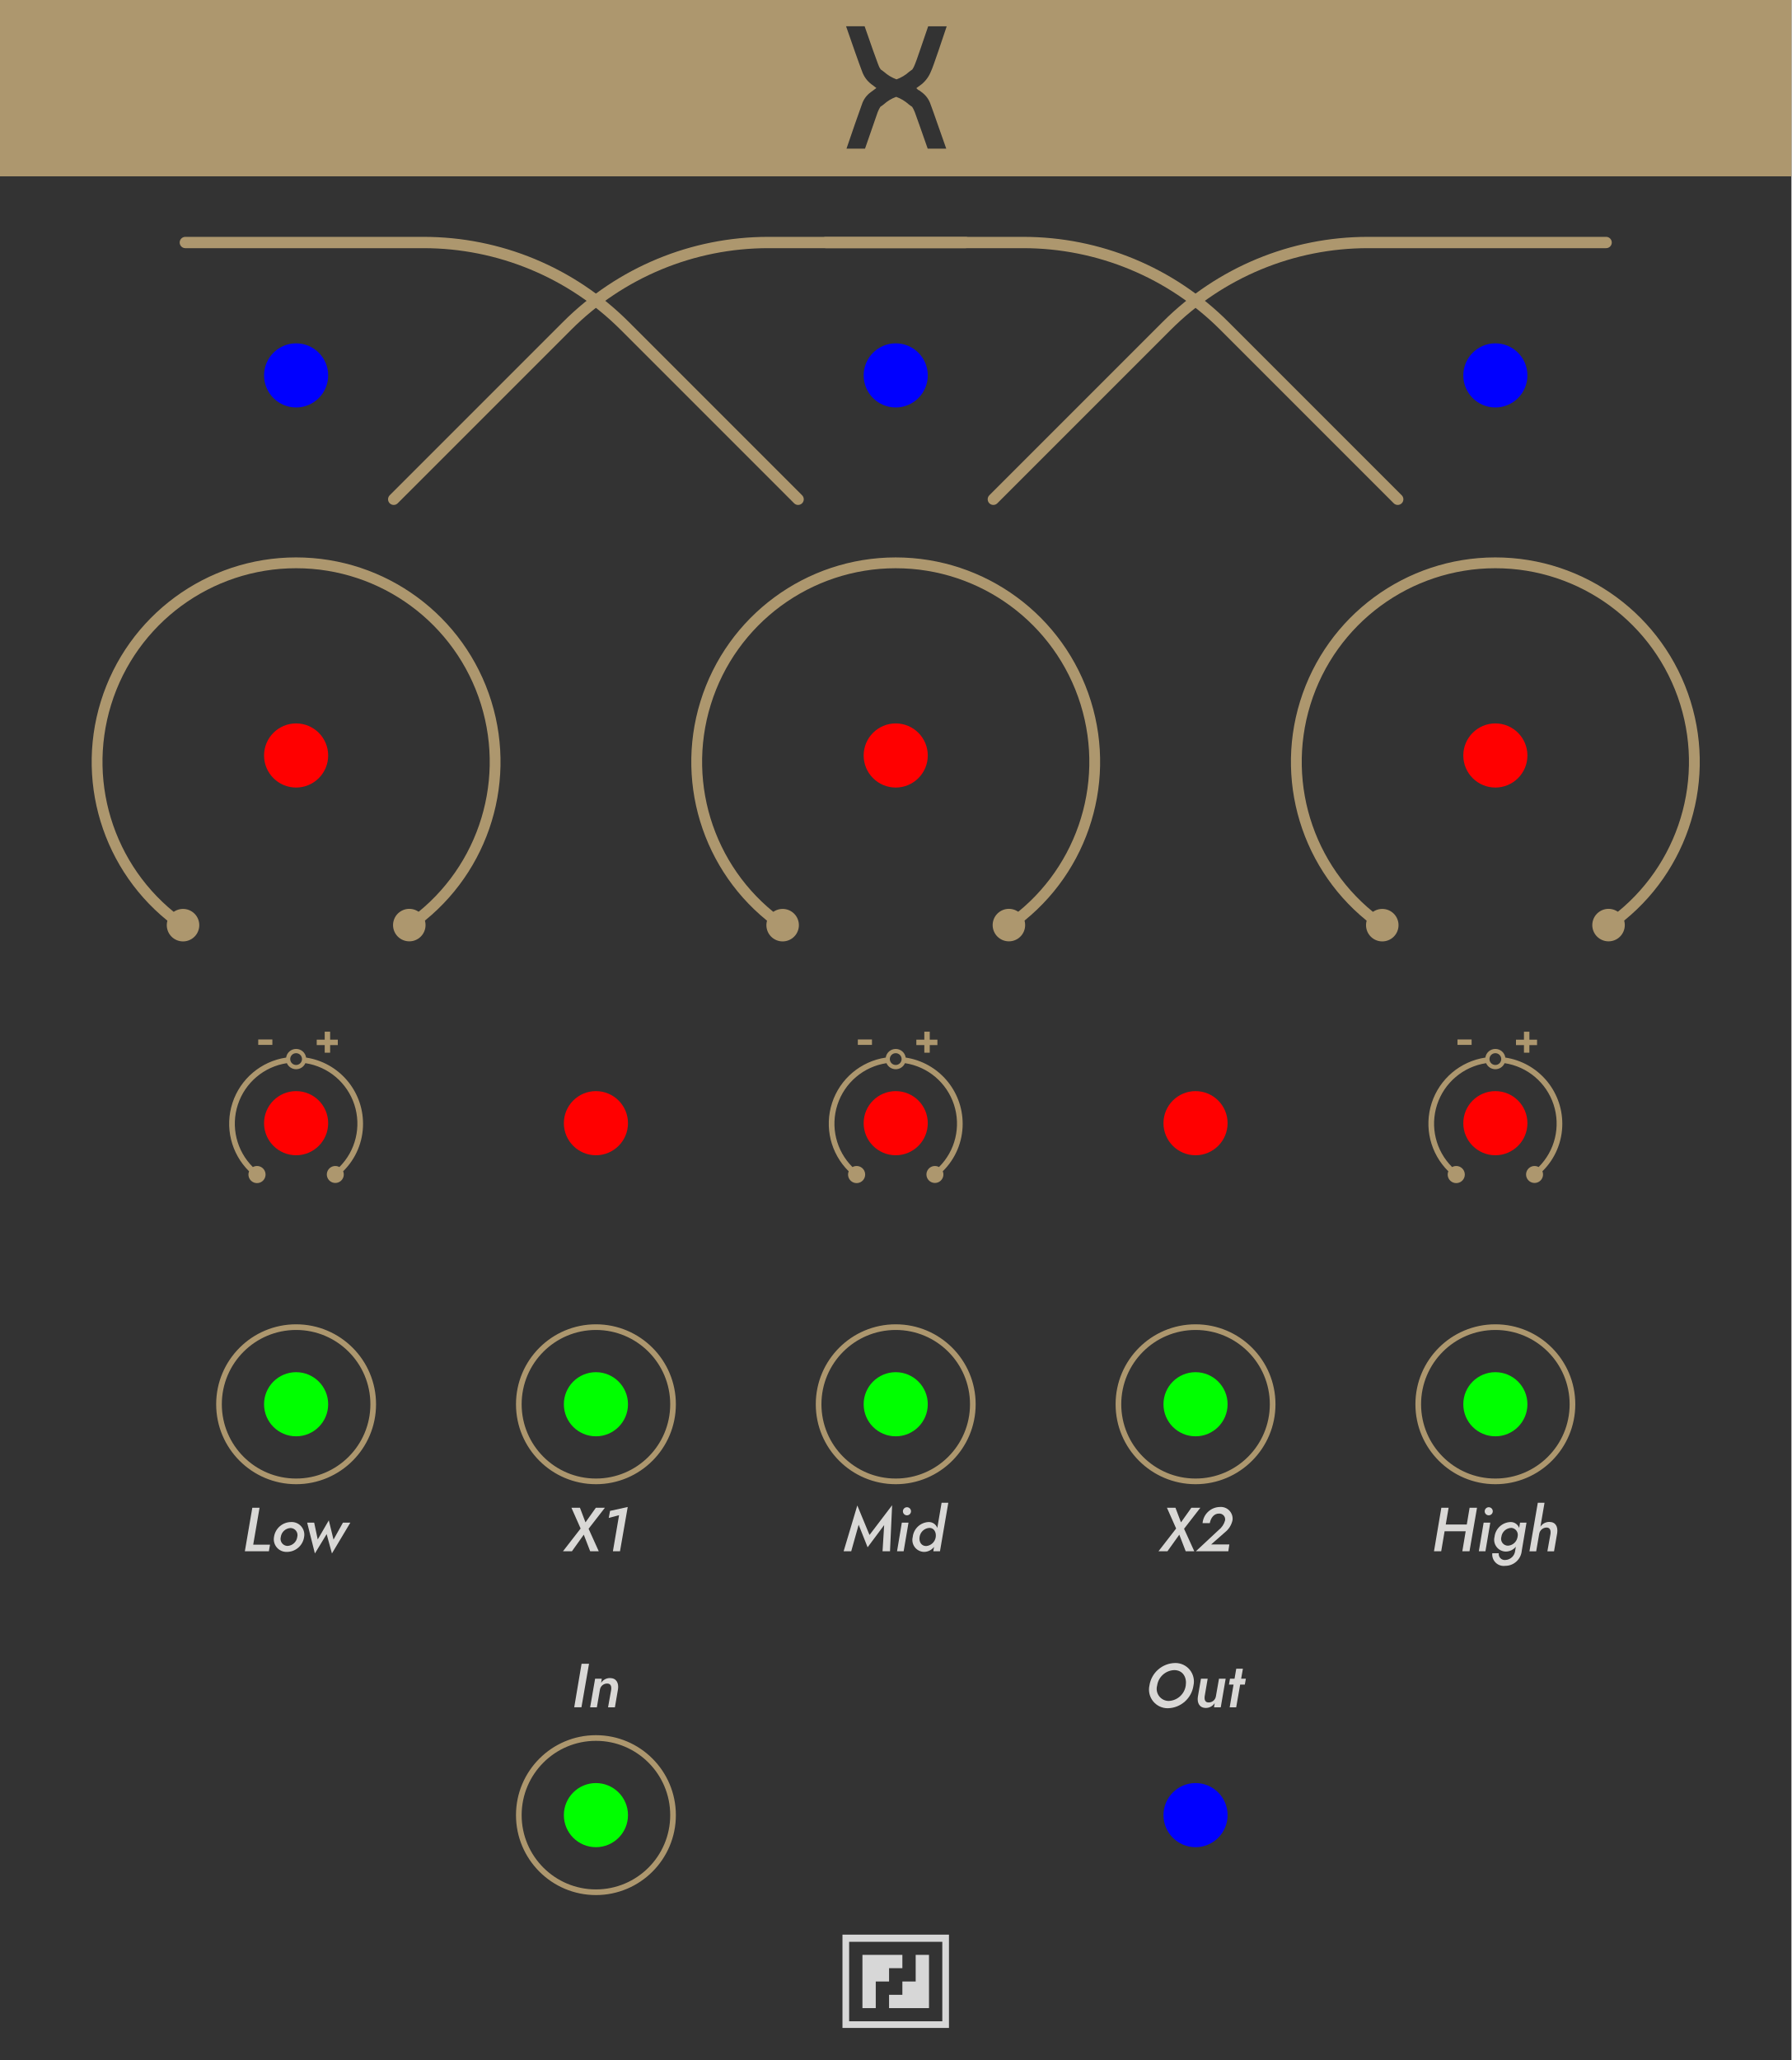
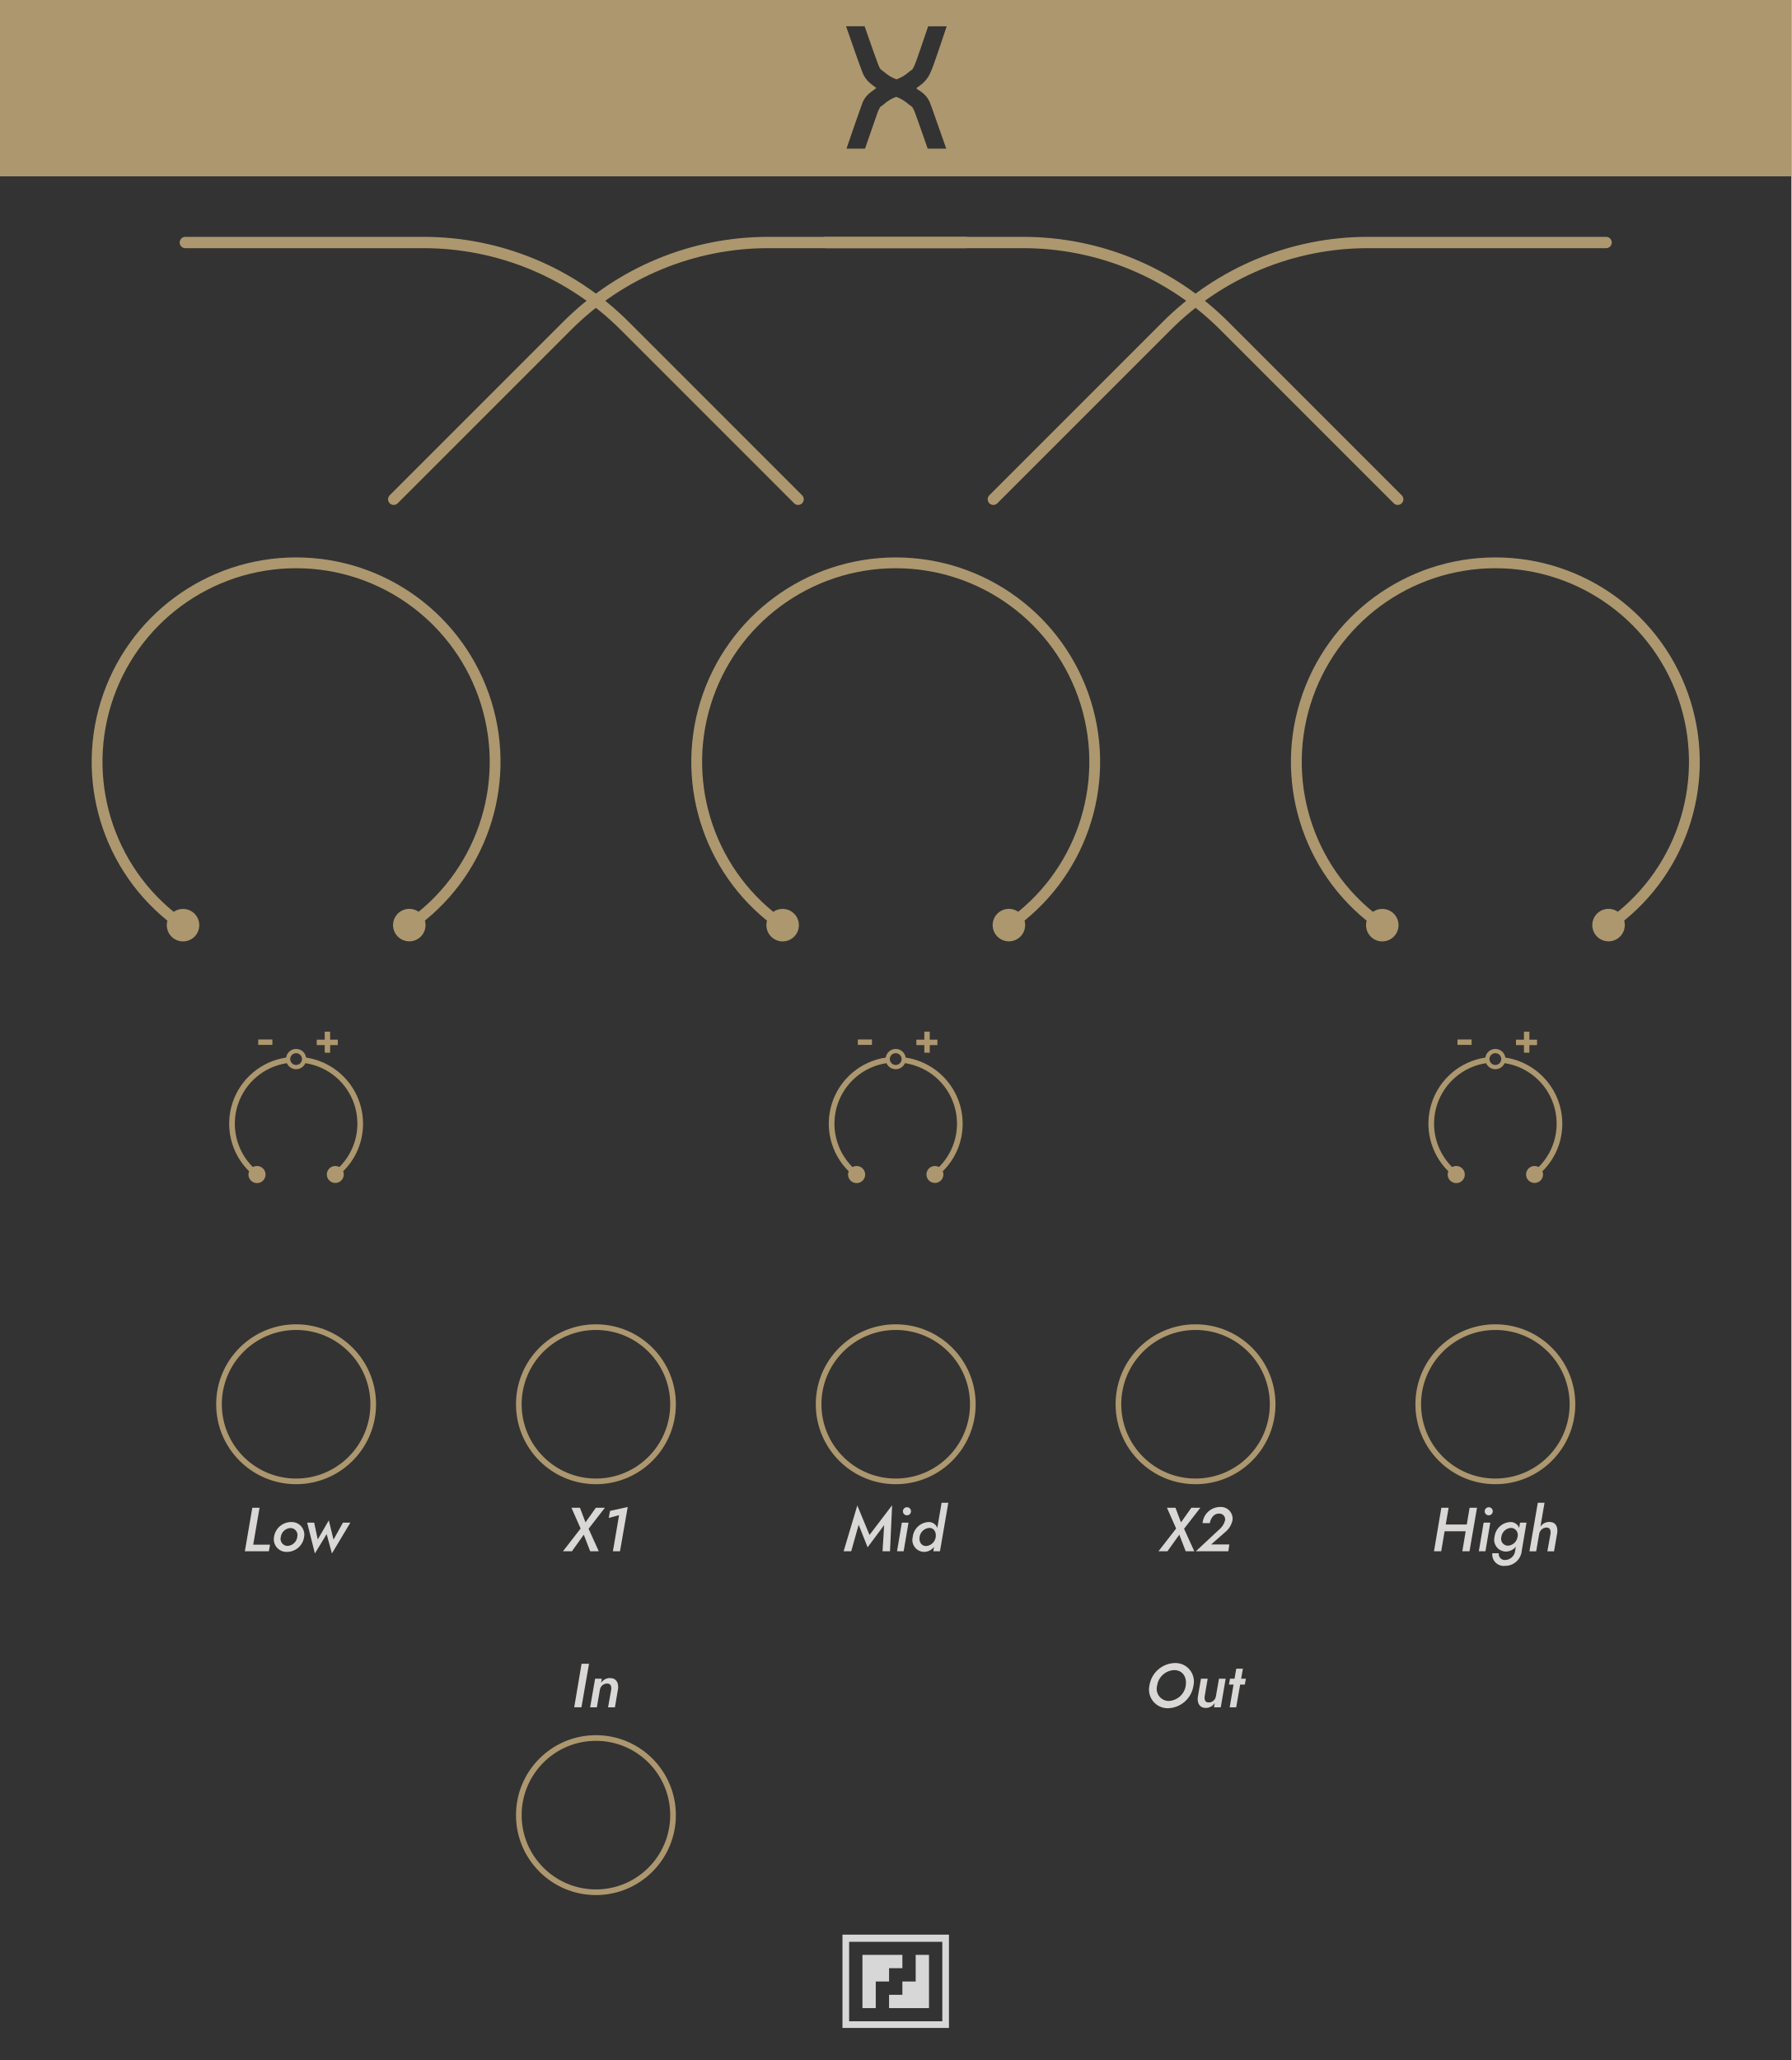
<svg xmlns="http://www.w3.org/2000/svg" id="svg1008" version="1.1" viewBox="0 0 111.76 128.5" height="128.5mm" width="111.76mm">
  <defs id="defs1012" />
  <g style="display:inline" id="layer2">
    <rect id="164b6a83-29bf-4a55-89d4-ee6710ea95ce" data-name="BG" width="111.76" height="128.5" style="fill:#333333;stroke-width:0.353" x="0" y="0" />
    <rect id="9f119d68-65e8-47be-9a91-73df1861ea31" data-name="Header" width="111.76" height="11" style="fill:#ad976e;stroke-width:0.353" x="0" y="0" />
    <g transform="scale(0.3527778)" id="8c4afc31-f2d2-4e27-b448-ec8942af88c0" data-name="Logo">
      <g id="g843">
        <polygon points="157.223,348.016 159.577,348.016 159.577,345.662 157.223,345.662 154.869,345.662 152.515,345.662 152.515,348.016 152.515,350.37 152.515,352.724 152.515,355.078 154.869,355.078 154.869,352.724 154.869,350.37 157.223,350.37 " style="fill:#d7d7d7" id="polygon837" />
        <polygon points="161.931,350.37 159.577,350.37 159.577,352.724 157.223,352.724 157.223,355.078 159.577,355.078 161.931,355.078 164.285,355.078 164.285,352.724 164.285,350.37 164.285,348.016 164.285,345.662 161.931,345.662 161.931,348.016 " style="fill:#d7d7d7" id="polygon839" />
        <polygon points="167.817,357.406 167.817,342.085 166.639,342.085 150.161,342.085 150.161,343.353 166.639,343.353 166.639,357.406 150.161,357.406 150.161,342.085 148.983,342.085 148.983,358.583 150.161,358.583 167.817,358.583 " style="fill:#d7d7d7" id="polygon841" />
      </g>
    </g>
    <path d="m 53.94,1.639 c 0.338,0.992 0.779,2.213 0.839,2.364 l 0.01,0.025 a 1.018,1.018 0 0 0 0.154,0.303 c 0.055,0.035 0.119,0.084 0.204,0.149 a 2.399,2.399 0 0 0 0.784,0.471 2.397,2.397 0 0 0 0.784,-0.471 c 0.085,-0.065 0.149,-0.114 0.204,-0.149 A 1.472,1.472 0 0 0 57.072,4.027 l 0.009,-0.02 c 0.074,-0.149 0.482,-1.38 0.824,-2.367 h 1.156 c -0.218,0.653 -0.853,2.558 -0.973,2.793 l -0.01,0.02 a 1.965,1.965 0 0 1 -0.571,0.794 l -0.134,0.099 -0.208,0.154 c 0.199,0.199 0.129,0.094 0.194,0.144 l 0.129,0.099 a 1.519,1.519 0 0 1 0.576,0.794 l 0.01,0.025 c 0.094,0.233 0.719,2.05 0.958,2.71 H 57.875 C 57.538,8.299 57.121,7.133 57.066,6.984 l -0.01,-0.02 A 1.777,1.777 0 0 0 56.903,6.661 2.152,2.152 0 0 1 56.695,6.512 2.399,2.399 0 0 0 55.91,6.041 2.301,2.301 0 0 0 55.131,6.512 2.196,2.196 0 0 1 54.923,6.661 1.77,1.77 0 0 0 54.769,6.964 l -0.01,0.02 c -0.054,0.149 -0.456,1.316 -0.794,2.288 h -1.156 c 0.238,-0.709 0.853,-2.481 0.943,-2.71 l 0.01,-0.025 a 1.506,1.506 0 0 1 0.571,-0.794 c 0.025,-0.015 0.079,-0.06 0.134,-0.099 L 54.674,5.49 C 54.61,5.435 54.545,5.401 54.486,5.346 L 54.352,5.247 A 1.707,1.707 0 0 1 53.781,4.453 l -0.01,-0.025 C 53.672,4.185 53.002,2.289 52.783,1.639 Z" style="fill:#333333;stroke-width:0.353" id="path846" />
    <g transform="scale(0.3527778)" id="ebecec49-cc8b-4566-ada0-8f215b387479" data-name="Text">
      <g id="g852">
        <path d="m 104.164,294.187 -1.342,7.7 h -1.276 l 1.3,-7.7 z" style="fill:#d9d8d6" id="path848" />
        <path d="m 107.376,297.686 a 1.283,1.283 0 0 0 -1.287,1.088 l -0.539,3.114 h -1.189 l 0.88,-5.061 h 1.178 l -0.121,0.748 a 1.833,1.833 0 0 1 1.562,-0.858 c 1.154,0 1.584,0.881 1.43,1.959 l -0.55,3.212 h -1.21 l 0.55,-3.08 c 0.077,-0.594 -0.044,-1.122 -0.704,-1.122 z" style="fill:#d9d8d6" id="path850" />
      </g>
      <g id="g860">
        <path d="m 207.8,294.055 a 3.268,3.268 0 0 1 3.255,3.982 4.682,4.682 0 0 1 -4.532,4.016 3.3,3.3 0 0 1 -3.257,-4.016 4.681,4.681 0 0 1 4.534,-3.982 z m -1.145,6.711 a 3.177,3.177 0 0 0 3.036,-2.729 c 0.22,-1.408 -0.483,-2.717 -2.024,-2.728 a 3.175,3.175 0 0 0 -3.036,2.728 2.139,2.139 0 0 0 2.027,2.729 z" style="fill:#d9d8d6" id="path854" />
        <path d="m 213.72,301.03 a 1.284,1.284 0 0 0 1.3,-1.079 l 0.55,-3.124 h 1.178 l -0.869,5.061 h -1.189 l 0.121,-0.748 a 1.846,1.846 0 0 1 -1.562,0.858 c -1.144,0 -1.573,-0.892 -1.419,-1.958 l 0.55,-3.213 h 1.188 l -0.528,3.08 c -0.08,0.593 0.041,1.123 0.68,1.123 z" style="fill:#d9d8d6" id="path856" />
        <path d="m 218.318,296.827 0.3,-1.76 h 1.177 l -0.308,1.76 h 0.836 l -0.187,1.045 h -0.826 l -0.7,4.016 h -1.15 l 0.681,-4.016 h -0.813 l 0.186,-1.045 z" style="fill:#d9d8d6" id="path858" />
      </g>
      <g id="g866">
        <path d="m 106.97,266.6 -2.883,3.718 1.8,3.983 h -1.518 l -1.133,-2.938 -2.1,2.938 h -1.582 l 3.125,-4.027 -1.628,-3.674 h 1.506 l 0.98,2.586 1.837,-2.586 z" style="fill:#d9d8d6" id="path862" />
        <path d="m 107.881,267.159 3.125,-0.693 -1.365,7.833 h -1.254 l 1.089,-6.381 -1.826,0.484 z" style="fill:#d9d8d6" id="path864" />
      </g>
      <g id="g874">
        <path d="m 150.53,274.3 h -1.343 l 2.421,-8.1 2.156,5.215 4,-5.259 -0.374,8.141 h -1.32 l 0.286,-4.632 -2.926,3.928 -1.585,-3.983 z" style="fill:#d9d8d6" id="path868" />
        <path d="M 160.661,269.238 159.8,274.3 h -1.166 l 0.847,-5.061 z m -0.242,-2.728 a 0.716,0.716 0 1 1 -0.748,0.715 0.721,0.721 0 0 1 0.748,-0.715 z" style="fill:#d9d8d6" id="path870" />
        <path d="m 164.225,269.128 a 1.585,1.585 0 0 1 1.53,1.046 l 0.758,-4.456 h 1.187 l -1.475,8.581 h -1.176 l 0.131,-0.781 a 2.23,2.23 0 0 1 -1.771,0.891 2.112,2.112 0 0 1 -2,-2.64 2.954,2.954 0 0 1 2.816,-2.641 z m -0.44,4.247 a 1.862,1.862 0 0 0 1.694,-1.606 c 0.111,-0.847 -0.307,-1.584 -1.078,-1.607 a 1.865,1.865 0 0 0 -1.782,1.607 c -0.132,0.858 0.308,1.606 1.166,1.606 z" style="fill:#d9d8d6" id="path872" />
      </g>
      <g id="g880">
        <path d="m 212.274,266.6 -2.883,3.718 1.809,3.982 h -1.518 l -1.133,-2.938 -2.1,2.938 h -1.584 l 3.124,-4.027 -1.628,-3.674 h 1.507 l 0.98,2.586 1.837,-2.586 z" style="fill:#d9d8d6" id="path876" />
        <path d="m 215.5,270.548 a 3.235,3.235 0 0 0 1.144,-1.706 1.027,1.027 0 0 0 -1.056,-1.21 c -0.924,-0.022 -1.474,0.792 -1.651,1.694 h -1.275 a 3.132,3.132 0 0 1 3.059,-2.86 2.083,2.083 0 0 1 2.244,2.31 3.705,3.705 0 0 1 -1.343,2.167 l -2.442,2.146 h 3.22 l -0.186,1.21 h -5.734 z" style="fill:#d9d8d6" id="path878" />
      </g>
      <g id="g890">
        <path d="m 256.174,266.6 -0.506,2.97 h 3.719 l 0.5,-2.97 h 1.31 l -1.331,7.7 H 258.6 l 0.593,-3.543 h -3.729 l -0.6,3.543 h -1.276 l 1.3,-7.7 z" style="fill:#d9d8d6" id="path882" />
        <path d="m 263.544,269.239 -0.859,5.061 h -1.166 l 0.848,-5.061 z m -0.242,-2.728 a 0.715,0.715 0 1 1 -0.748,0.715 0.721,0.721 0 0 1 0.746,-0.715 z" style="fill:#d9d8d6" id="path884" />
        <path d="m 265.04,274.651 a 1.065,1.065 0 0 0 1.166,1.189 1.814,1.814 0 0 0 1.738,-1.651 l 0.121,-0.7 a 2.279,2.279 0 0 1 -1.771,0.859 2.082,2.082 0 0 1 -2,-2.6 2.941,2.941 0 0 1 2.816,-2.618 1.587,1.587 0 0 1 1.54,1.034 l 0.155,-0.924 h 1.143 l -0.836,4.95 a 2.934,2.934 0 0 1 -2.927,2.685 2.034,2.034 0 0 1 -2.288,-2.233 z m 1.628,-1.341 a 1.822,1.822 0 0 0 1.661,-1.375 l 0.056,-0.276 a 1.242,1.242 0 0 0 -1.1,-1.5 1.826,1.826 0 0 0 -1.782,1.584 1.214,1.214 0 0 0 1.165,1.567 z" style="fill:#d9d8d6" id="path886" />
        <path d="m 273.5,270.1 a 1.345,1.345 0 0 0 -1.3,1.078 l -0.539,3.125 h -1.189 l 1.475,-8.581 h 1.188 l -0.726,4.224 a 1.88,1.88 0 0 1 1.562,-0.837 c 1.144,0 1.551,0.848 1.409,1.948 l -0.562,3.246 h -1.177 l 0.55,-3.081 c 0.067,-0.597 -0.054,-1.103 -0.691,-1.122 z" style="fill:#d9d8d6" id="path888" />
      </g>
      <g id="g898">
        <path d="m 45.9,266.6 -1.122,6.535 h 2.971 l -0.2,1.166 H 43.3 l 1.32,-7.7 z" style="fill:#d9d8d6" id="path892" />
        <path d="m 51.491,269.129 a 2.232,2.232 0 0 1 2.288,2.641 3.07,3.07 0 0 1 -3.036,2.639 2.236,2.236 0 0 1 -2.289,-2.639 3.071,3.071 0 0 1 3.037,-2.641 z m -0.66,4.225 a 1.833,1.833 0 0 0 1.738,-1.584 1.255,1.255 0 0 0 -1.178,-1.585 1.832,1.832 0 0 0 -1.738,1.585 1.255,1.255 0 0 0 1.178,1.584 z" style="fill:#d9d8d6" id="path894" />
        <path d="m 55.56,269.239 0.627,2.97 1.958,-3.377 0.836,3.4 1.662,-2.992 h 1.309 l -3.252,5.445 -0.935,-3.422 -2.08,3.422 -1.364,-5.446 z" style="fill:#d9d8d6" id="path896" />
      </g>
    </g>
    <g transform="scale(0.3527778)" id="81ca6600-f0a5-42e3-8054-9b336ac61c8b" data-name="Legend">
      <circle cx="52.364" cy="248.302" r="13.636" style="fill:none;stroke:#ad976e;stroke-miterlimit:10" id="circle901" />
      <circle cx="105.385" cy="248.302" r="13.636" style="fill:none;stroke:#ad976e;stroke-miterlimit:10" id="circle903" />
      <circle cx="158.4" cy="248.302" r="13.636" style="fill:none;stroke:#ad976e;stroke-miterlimit:10" id="circle905" />
      <circle cx="211.42" cy="248.302" r="13.636" style="fill:none;stroke:#ad976e;stroke-miterlimit:10" id="circle907" />
      <circle cx="264.44" cy="248.302" r="13.636" style="fill:none;stroke:#ad976e;stroke-miterlimit:10" id="circle909" />
      <path d="m 32.774,42.881 h 42.137 a 50.28,50.28 0 0 1 35.551,14.725 l 30.676,30.676" style="fill:none;stroke:#ad976e;stroke-width:2px;stroke-linecap:round;stroke-miterlimit:10" id="path911" />
      <path d="M 284.028,42.881 H 241.891 A 50.28,50.28 0 0 0 206.34,57.606 l -30.676,30.676" style="fill:none;stroke:#ad976e;stroke-width:2px;stroke-linecap:round;stroke-miterlimit:10" id="path913" />
      <path d="m 170.746,42.881 h -34.9 A 50.28,50.28 0 0 0 100.3,57.606 L 69.624,88.282" style="fill:none;stroke:#ad976e;stroke-width:2px;stroke-linecap:round;stroke-miterlimit:10" id="path915" />
      <g id="g923">
        <path d="m 244.524,164.683 a 0.953,0.953 0 0 1 -0.541,-0.168 36.149,36.149 0 1 1 40.937,-0.017 0.954,0.954 0 1 1 -1.082,-1.572 34.238,34.238 0 1 0 -38.773,0.015 0.955,0.955 0 0 1 -0.541,1.742 z" style="fill:#ad976e" id="path917" />
        <path d="m 246.04,161.2 a 2.873,2.873 0 1 1 -3.984,0.792 2.873,2.873 0 0 1 3.984,-0.792 z" style="fill:#ad976e" id="path919" />
        <path d="m 282.859,161.189 a 2.873,2.873 0 1 0 3.985,0.789 2.873,2.873 0 0 0 -3.985,-0.789 z" style="fill:#ad976e" id="path921" />
      </g>
      <g id="g931">
        <path d="m 257.742,183.8 h 2.5 v 0.959 h -2.5 z" style="fill:#ad976e" id="path925" />
        <path d="m 271.813,184.793 h -1.356 v 1.349 H 269.5 v -1.349 h -1.411 v -0.96 h 1.411 v -1.41 h 0.959 v 1.41 h 1.356 z" style="fill:#ad976e" id="path927" />
        <path d="M 276.279,198.693 A 11.845,11.845 0 0 0 266.206,187 a 1.784,1.784 0 0 0 -3.531,0 11.821,11.821 0 0 0 -6.55,20.11 1.513,1.513 0 1 0 0.667,-0.749 10.821,10.821 0 0 1 6.011,-18.371 1.788,1.788 0 0 0 3.275,0 10.822,10.822 0 0 1 6.016,18.367 1.5,1.5 0 1 0 0.667,0.748 11.732,11.732 0 0 0 3.518,-8.412 z M 264.44,188.311 a 1.043,1.043 0 1 1 1.043,-1.042 1.043,1.043 0 0 1 -1.043,1.042 z" style="fill:#ad976e" id="path929" />
      </g>
      <g id="g939">
        <path d="m 138.484,164.683 a 0.951,0.951 0 0 1 -0.541,-0.168 36.148,36.148 0 1 1 40.936,-0.017 0.954,0.954 0 1 1 -1.082,-1.572 34.237,34.237 0 1 0 -38.772,0.015 0.955,0.955 0 0 1 -0.541,1.742 z" style="fill:#ad976e" id="path933" />
        <path d="m 140,161.2 a 2.873,2.873 0 1 1 -3.985,0.792 A 2.874,2.874 0 0 1 140,161.2 Z" style="fill:#ad976e" id="path935" />
        <path d="m 176.818,161.189 a 2.873,2.873 0 1 0 3.985,0.789 2.872,2.872 0 0 0 -3.985,-0.789 z" style="fill:#ad976e" id="path937" />
      </g>
      <g id="g947">
        <path d="m 32.448,164.683 a 0.955,0.955 0 0 1 -0.541,-0.168 36.149,36.149 0 1 1 40.937,-0.017 0.954,0.954 0 1 1 -1.082,-1.572 34.238,34.238 0 1 0 -38.773,0.015 0.955,0.955 0 0 1 -0.541,1.742 z" style="fill:#ad976e" id="path941" />
        <path d="m 33.964,161.2 a 2.873,2.873 0 1 1 -3.984,0.792 2.873,2.873 0 0 1 3.984,-0.792 z" style="fill:#ad976e" id="path943" />
        <path d="m 70.783,161.189 a 2.873,2.873 0 1 0 3.985,0.789 2.873,2.873 0 0 0 -3.985,-0.789 z" style="fill:#ad976e" id="path945" />
      </g>
      <g id="g955">
        <path d="m 151.7,183.8 h 2.5 v 0.959 h -2.5 z" style="fill:#ad976e" id="path949" />
        <path d="m 165.773,184.793 h -1.356 v 1.349 h -0.959 v -1.349 h -1.411 v -0.96 h 1.411 v -1.41 h 0.959 v 1.41 h 1.356 z" style="fill:#ad976e" id="path951" />
        <path d="M 170.238,198.693 A 11.845,11.845 0 0 0 160.165,187 a 1.784,1.784 0 0 0 -3.53,0 11.821,11.821 0 0 0 -6.55,20.11 1.513,1.513 0 1 0 0.667,-0.749 10.821,10.821 0 0 1 6.011,-18.371 1.787,1.787 0 0 0 3.274,0 10.822,10.822 0 0 1 6.017,18.367 1.5,1.5 0 1 0 0.667,0.748 11.736,11.736 0 0 0 3.517,-8.412 z M 158.4,188.311 a 1.043,1.043 0 1 1 1.042,-1.042 1.042,1.042 0 0 1 -1.042,1.042 z" style="fill:#ad976e" id="path953" />
      </g>
      <g id="g963">
        <path d="m 45.666,183.8 h 2.5 v 0.959 h -2.5 z" style="fill:#ad976e" id="path957" />
        <path d="m 59.737,184.793 h -1.356 v 1.349 h -0.959 v -1.349 h -1.411 v -0.96 h 1.411 v -1.41 h 0.959 v 1.41 h 1.356 z" style="fill:#ad976e" id="path959" />
        <path d="M 64.2,198.693 A 11.845,11.845 0 0 0 54.13,187 a 1.784,1.784 0 0 0 -3.531,0 11.821,11.821 0 0 0 -6.55,20.11 1.513,1.513 0 1 0 0.667,-0.749 10.821,10.821 0 0 1 6.011,-18.371 1.788,1.788 0 0 0 3.275,0 10.822,10.822 0 0 1 6.016,18.367 1.5,1.5 0 1 0 0.667,0.748 11.732,11.732 0 0 0 3.515,-8.412 z M 52.364,188.311 a 1.043,1.043 0 1 1 1.043,-1.042 1.043,1.043 0 0 1 -1.043,1.042 z" style="fill:#ad976e" id="path961" />
      </g>
      <circle cx="105.385" cy="320.953" r="13.636" style="fill:none;stroke:#ad976e;stroke-miterlimit:10" id="circle965" />
      <path d="m 146.053,42.881 h 34.9 A 50.28,50.28 0 0 1 216.5,57.606 l 30.675,30.676" style="fill:none;stroke:#ad976e;stroke-width:2px;stroke-linecap:round;stroke-miterlimit:10" id="path967" />
    </g>
  </g>
-   <g style="display:inline" id="layer1">
+   <g style="display:none" id="layer1">
    <circle id="circle970" style="fill:#ff0000;stroke:none;stroke-width:0.353;stroke-opacity:1" r="2" cy="47.126" cx="93.289" />
    <circle id="circle972" style="fill:#ff0000;stroke:none;stroke-width:0.353;stroke-opacity:1" r="2" cy="70.063" cx="18.473" />
    <circle id="circle974" style="fill:#ff0000;stroke:none;stroke-width:0.353;stroke-opacity:1" r="2" cy="70.063" cx="55.88" />
    <circle id="circle976" style="fill:#ff0000;stroke:none;stroke-width:0.353;stroke-opacity:1" r="2" cy="70.063" cx="93.289" />
    <circle id="circle978" style="fill:#ff0000;stroke:none;stroke-width:0.353;stroke-opacity:1" r="2" cy="70.063" cx="37.177" />
    <circle id="circle980" style="fill:#ff0000;stroke:none;stroke-width:0.353;stroke-opacity:1" r="2" cy="70.063" cx="74.584" />
    <circle id="circle982" style="fill:#0000ff;stroke:none;stroke-width:0.353;stroke-opacity:1" r="2" cy="113.225" cx="74.584" />
    <circle id="circle984" style="fill:#ff0000;stroke:none;stroke-width:0.353;stroke-opacity:1" r="2" cy="47.126" cx="18.473" />
    <circle id="circle986" style="fill:#ff0000;stroke:none;stroke-width:0.353;stroke-opacity:1" r="2" cy="47.126" cx="55.88" />
    <circle id="circle988" style="fill:#00ff00;stroke:none;stroke-width:0.353;stroke-opacity:1" r="2" cy="113.225" cx="37.177" />
    <circle id="circle990" style="fill:#00ff00;stroke:none;stroke-width:0.353;stroke-opacity:1" r="2" cy="87.595" cx="18.473" />
    <circle id="circle992" style="fill:#00ff00;stroke:none;stroke-width:0.353;stroke-opacity:1" r="2" cy="87.595" cx="55.88" />
    <circle id="circle994" style="fill:#00ff00;stroke:none;stroke-width:0.353;stroke-opacity:1" r="2" cy="87.595" cx="93.289" />
    <circle id="circle996" style="fill:#00ff00;stroke:none;stroke-width:0.353;stroke-opacity:1" r="2" cy="87.595" cx="37.177" />
    <circle id="circle998" style="fill:#00ff00;stroke:none;stroke-width:0.353;stroke-opacity:1" r="2" cy="87.595" cx="74.584" />
    <circle id="LOW" style="fill:#0000ff;stroke:none;stroke-width:0.353;stroke-opacity:1" r="2" cy="23.417" cx="18.473" />
    <circle id="MID" style="fill:#0000ff;stroke:none;stroke-width:0.353;stroke-opacity:1" r="2" cy="23.417" cx="55.88" />
    <circle id="HIGH" style="fill:#0000ff;stroke:none;stroke-width:0.353;stroke-opacity:1" r="2" cy="23.417" cx="93.289" />
  </g>
</svg>
